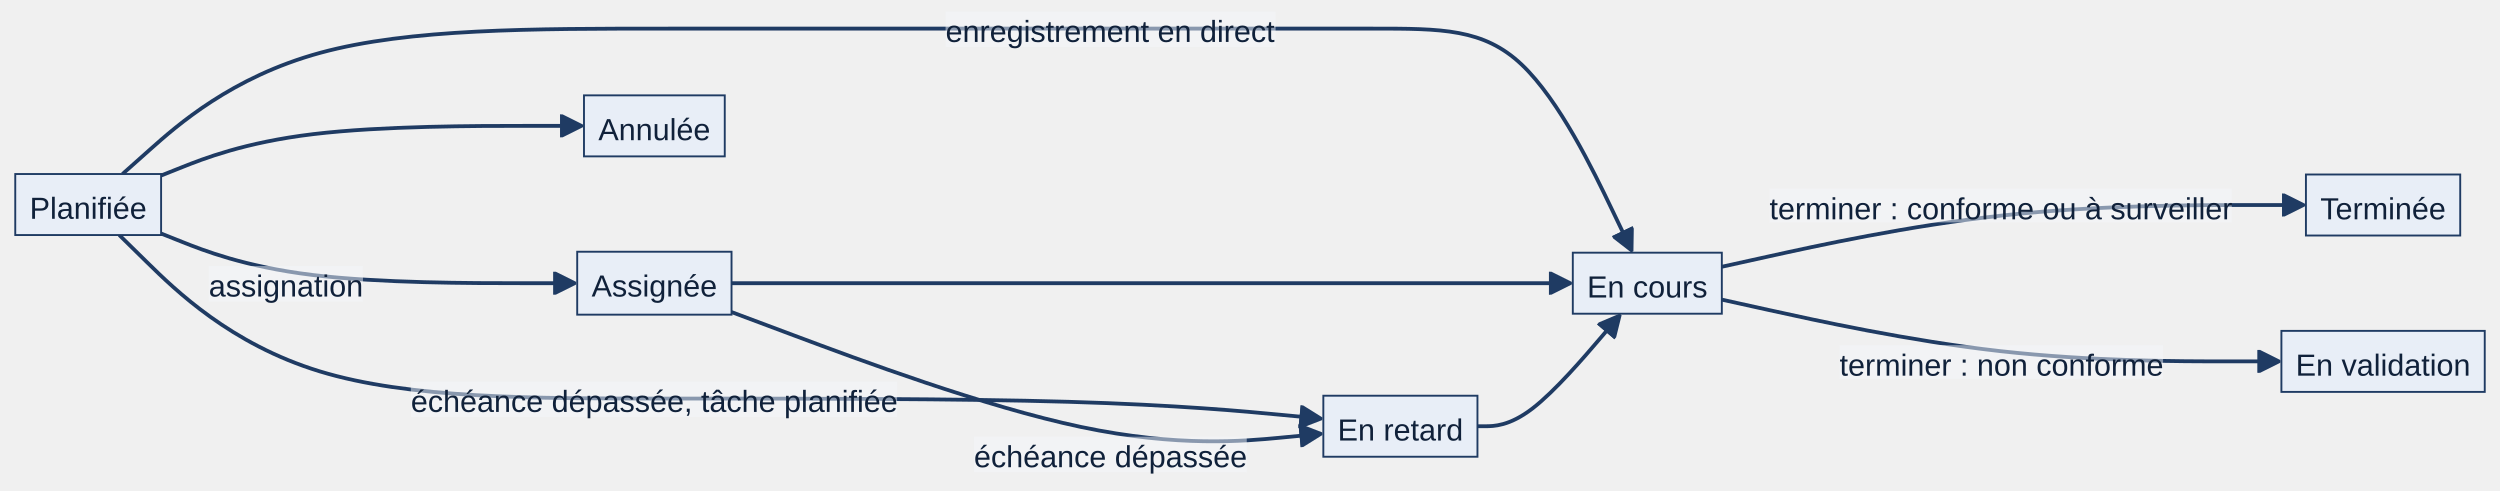
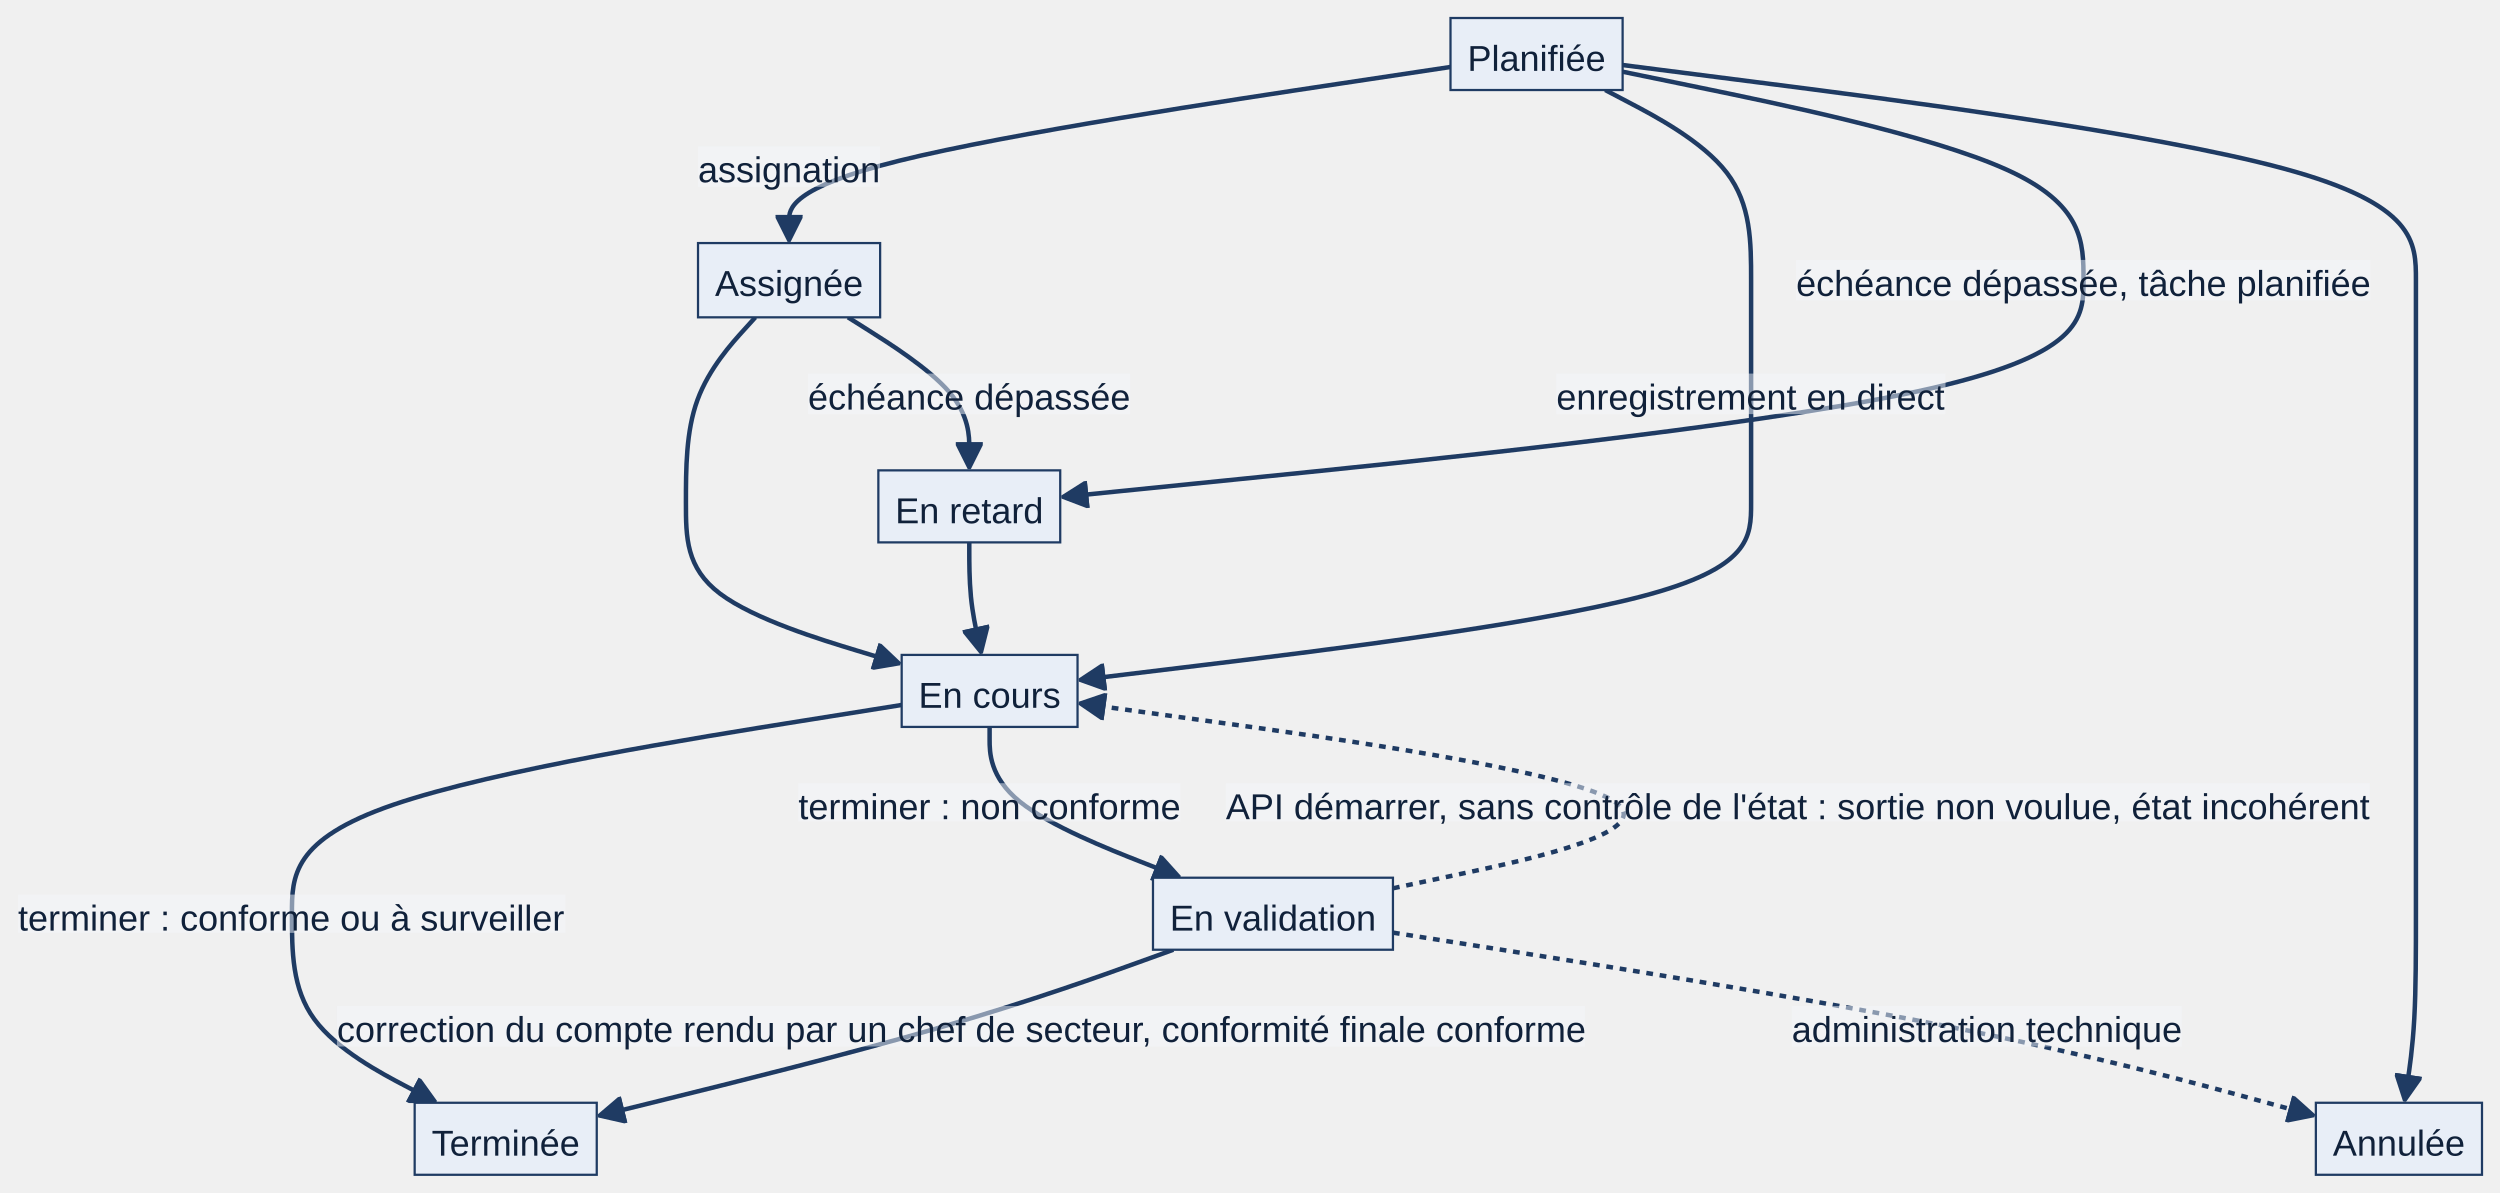
- <svg xmlns="http://www.w3.org/2000/svg" aria-roledescription="flowchart-v2" role="graphics-document document" viewBox="-8 -6 1310.93 257" style="max-width: 1310.93px;" width="100%" id="sS25_etats_occurrencemmd">
+ <svg xmlns="http://www.w3.org/2000/svg" aria-roledescription="flowchart-v2" role="graphics-document document" viewBox="-8 -8 1110.84 530" style="max-width: 1110.84px;" width="100%" id="sS25_etats_occurrencemmd">
  <style>#sS25_etats_occurrencemmd{font-family:Arial,sans-serif;font-size:16px;fill:#10213a;}#sS25_etats_occurrencemmd .error-icon{fill:#ffffff;}#sS25_etats_occurrencemmd .error-text{fill:#000000;stroke:#000000;}#sS25_etats_occurrencemmd .edge-thickness-normal{stroke-width:2px;}#sS25_etats_occurrencemmd .edge-thickness-thick{stroke-width:3.5px;}#sS25_etats_occurrencemmd .edge-pattern-solid{stroke-dasharray:0;}#sS25_etats_occurrencemmd .edge-pattern-dashed{stroke-dasharray:3;}#sS25_etats_occurrencemmd .edge-pattern-dotted{stroke-dasharray:2;}#sS25_etats_occurrencemmd .marker{fill:#1f3b63;stroke:#1f3b63;}#sS25_etats_occurrencemmd .marker.cross{stroke:#1f3b63;}#sS25_etats_occurrencemmd svg{font-family:Arial,sans-serif;font-size:16px;}#sS25_etats_occurrencemmd .label{font-family:Arial,sans-serif;color:#10213a;}#sS25_etats_occurrencemmd .cluster-label text{fill:#000000;}#sS25_etats_occurrencemmd .cluster-label span,#sS25_etats_occurrencemmd p{color:#000000;}#sS25_etats_occurrencemmd .label text,#sS25_etats_occurrencemmd span,#sS25_etats_occurrencemmd p{fill:#10213a;color:#10213a;}#sS25_etats_occurrencemmd .node rect,#sS25_etats_occurrencemmd .node circle,#sS25_etats_occurrencemmd .node ellipse,#sS25_etats_occurrencemmd .node polygon,#sS25_etats_occurrencemmd .node path{fill:#e8eef7;stroke:#1f3b63;stroke-width:1px;}#sS25_etats_occurrencemmd .flowchart-label text{text-anchor:middle;}#sS25_etats_occurrencemmd .node .katex path{fill:#000;stroke:#000;stroke-width:1px;}#sS25_etats_occurrencemmd .node .label{text-align:center;}#sS25_etats_occurrencemmd .node.clickable{cursor:pointer;}#sS25_etats_occurrencemmd .arrowheadPath{fill:#0b0b0b;}#sS25_etats_occurrencemmd .edgePath .path{stroke:#1f3b63;stroke-width:2.0px;}#sS25_etats_occurrencemmd .flowchart-link{stroke:#1f3b63;fill:none;}#sS25_etats_occurrencemmd .edgeLabel{background-color:#f3f6fa;text-align:center;}#sS25_etats_occurrencemmd .edgeLabel rect{opacity:0.5;background-color:#f3f6fa;fill:#f3f6fa;}#sS25_etats_occurrencemmd .labelBkg{background-color:rgba(243, 246, 250, 0.5);}#sS25_etats_occurrencemmd .cluster rect{fill:#ffffff;stroke:hsl(0, 0%, 90%);stroke-width:1px;}#sS25_etats_occurrencemmd .cluster text{fill:#000000;}#sS25_etats_occurrencemmd .cluster span,#sS25_etats_occurrencemmd p{color:#000000;}#sS25_etats_occurrencemmd div.mermaidTooltip{position:absolute;text-align:center;max-width:200px;padding:2px;font-family:Arial,sans-serif;font-size:12px;background:#ffffff;border:1px solid hsl(0, 0%, 90%);border-radius:2px;pointer-events:none;z-index:100;}#sS25_etats_occurrencemmd .flowchartTitleText{text-anchor:middle;font-size:18px;fill:#10213a;}#sS25_etats_occurrencemmd :root{--mermaid-font-family:"trebuchet ms",verdana,arial,sans-serif;}</style>
  <g>
    <marker orient="auto" markerHeight="12" markerWidth="12" markerUnits="userSpaceOnUse" refY="5" refX="6" viewBox="0 0 10 10" class="marker flowchart" id="sS25_etats_occurrencemmd_flowchart-pointEnd">
      <path style="stroke-width: 1; stroke-dasharray: 1, 0;" class="arrowMarkerPath" d="M 0 0 L 10 5 L 0 10 z" />
    </marker>
    <marker orient="auto" markerHeight="12" markerWidth="12" markerUnits="userSpaceOnUse" refY="5" refX="4.5" viewBox="0 0 10 10" class="marker flowchart" id="sS25_etats_occurrencemmd_flowchart-pointStart">
      <path style="stroke-width: 1; stroke-dasharray: 1, 0;" class="arrowMarkerPath" d="M 0 5 L 10 10 L 10 0 z" />
    </marker>
    <marker orient="auto" markerHeight="11" markerWidth="11" markerUnits="userSpaceOnUse" refY="5" refX="11" viewBox="0 0 10 10" class="marker flowchart" id="sS25_etats_occurrencemmd_flowchart-circleEnd">
      <circle style="stroke-width: 1; stroke-dasharray: 1, 0;" class="arrowMarkerPath" r="5" cy="5" cx="5" />
    </marker>
    <marker orient="auto" markerHeight="11" markerWidth="11" markerUnits="userSpaceOnUse" refY="5" refX="-1" viewBox="0 0 10 10" class="marker flowchart" id="sS25_etats_occurrencemmd_flowchart-circleStart">
      <circle style="stroke-width: 1; stroke-dasharray: 1, 0;" class="arrowMarkerPath" r="5" cy="5" cx="5" />
    </marker>
    <marker orient="auto" markerHeight="11" markerWidth="11" markerUnits="userSpaceOnUse" refY="5.2" refX="12" viewBox="0 0 11 11" class="marker cross flowchart" id="sS25_etats_occurrencemmd_flowchart-crossEnd">
      <path style="stroke-width: 2; stroke-dasharray: 1, 0;" class="arrowMarkerPath" d="M 1,1 l 9,9 M 10,1 l -9,9" />
    </marker>
    <marker orient="auto" markerHeight="11" markerWidth="11" markerUnits="userSpaceOnUse" refY="5.2" refX="-1" viewBox="0 0 11 11" class="marker cross flowchart" id="sS25_etats_occurrencemmd_flowchart-crossStart">
      <path style="stroke-width: 2; stroke-dasharray: 1, 0;" class="arrowMarkerPath" d="M 1,1 l 9,9 M 10,1 l -9,9" />
    </marker>
    <g class="root">
      <g class="clusters" />
      <g class="edgePaths">
-         <path marker-end="url(#sS25_etats_occurrencemmd_flowchart-pointEnd)" style="fill:none;" class="edge-thickness-normal edge-pattern-solid flowchart-link LS-PL LE-AS" id="L-PL-AS-0" d="M76.477,116.458L87.389,120.799C98.302,125.139,120.128,133.819,155.61,138.16C191.093,142.5,240.232,142.5,264.802,142.5L289.372,142.5" />
-         <path marker-end="url(#sS25_etats_occurrencemmd_flowchart-pointEnd)" style="fill:none;" class="edge-thickness-normal edge-pattern-solid flowchart-link LS-PL LE-EC" id="L-PL-EC-0" d="M56.227,85.25L70.514,72.542C84.802,59.833,113.378,34.417,159.862,21.708C206.346,9,270.74,9,342.811,9C414.882,9,494.63,9,559.829,9C625.029,9,675.678,9,711.904,9C748.13,9,769.932,9,789.85,27.787C809.767,46.574,827.8,84.148,836.816,102.935L845.833,121.722" />
-         <path marker-end="url(#sS25_etats_occurrencemmd_flowchart-pointEnd)" style="fill:none;" class="edge-thickness-normal edge-pattern-solid flowchart-link LS-AS LE-EC" id="L-AS-EC-0" d="M375.594,142.5L408.725,142.5C441.855,142.5,508.117,142.5,566.573,142.5C625.029,142.5,675.678,142.5,711.904,142.5C748.13,142.5,769.932,142.5,784.117,142.5C798.301,142.5,804.868,142.5,808.151,142.5L811.434,142.5" />
-         <path marker-end="url(#sS25_etats_occurrencemmd_flowchart-pointEnd)" style="fill:none;" class="edge-thickness-normal edge-pattern-solid flowchart-link LS-EC LE-DO" id="L-EC-DO-0" d="M894.875,133.878L919.327,128.481C943.78,123.085,992.685,112.293,1042.85,106.896C1093.015,101.5,1144.439,101.5,1170.152,101.5L1195.864,101.5" />
-         <path marker-end="url(#sS25_etats_occurrencemmd_flowchart-pointEnd)" style="fill:none;" class="edge-thickness-normal edge-pattern-solid flowchart-link LS-EC LE-WV" id="L-EC-WV-0" d="M894.875,151.122L919.327,156.519C943.78,161.915,992.685,172.707,1040.707,178.104C1088.728,183.5,1135.866,183.5,1159.436,183.5L1183.005,183.5" />
-         <path marker-end="url(#sS25_etats_occurrencemmd_flowchart-pointEnd)" style="fill:none;" class="edge-thickness-normal edge-pattern-solid flowchart-link LS-PL LE-OV" id="L-PL-OV-0" d="M54.547,117.25L69.115,131.542C83.683,145.833,112.818,174.417,159.582,188.708C206.346,203,270.74,203,342.811,203C414.882,203,494.63,203,552.216,204.69C609.801,206.38,645.224,209.76,662.935,211.451L680.646,213.141" />
-         <path marker-end="url(#sS25_etats_occurrencemmd_flowchart-pointEnd)" style="fill:none;" class="edge-thickness-normal edge-pattern-solid flowchart-link LS-AS LE-OV" id="L-AS-OV-0" d="M375.594,157.636L408.725,170.03C441.855,182.424,508.117,207.212,558.959,217.916C609.801,228.62,645.224,225.24,662.935,223.549L680.646,221.859" />
-         <path marker-end="url(#sS25_etats_occurrencemmd_flowchart-pointEnd)" style="fill:none;" class="edge-thickness-normal edge-pattern-solid flowchart-link LS-OV LE-EC" id="L-OV-EC-0" d="M766.734,217.5L770.901,217.5C775.068,217.5,783.401,217.5,795.394,208.338C807.388,199.177,823.041,180.853,830.867,171.691L838.694,162.53" />
-         <path marker-end="url(#sS25_etats_occurrencemmd_flowchart-pointEnd)" style="fill:none;" class="edge-thickness-normal edge-pattern-solid flowchart-link LS-PL LE-CA" id="L-PL-CA-0" d="M76.477,86.042L87.389,81.701C98.302,77.361,120.128,68.681,156.202,64.34C192.276,60,242.599,60,267.761,60L292.923,60" />
+         <path marker-end="url(#sS25_etats_occurrencemmd_flowchart-pointEnd)" style="fill:none;" class="edge-thickness-normal edge-pattern-solid flowchart-link LS-PL LE-AS" id="L-PL-AS-0" d="M636.51,21.756L587.527,29.13C538.544,36.504,440.579,51.252,391.596,63.409C342.613,75.567,342.613,85.133,342.613,89.917L342.613,94.7" />
+         <path marker-end="url(#sS25_etats_occurrencemmd_flowchart-pointEnd)" style="fill:none;" class="edge-thickness-normal edge-pattern-solid flowchart-link LS-PL LE-EC" id="L-PL-EC-0" d="M705.253,32L716.057,37.667C726.861,43.333,748.468,54.667,759.272,68.75C770.076,82.833,770.076,99.667,770.076,116.5C770.076,133.333,770.076,150.167,770.076,166.917C770.076,183.667,770.076,200.333,770.076,215.5C770.076,230.667,770.076,244.333,721.072,257.105C672.067,269.876,574.058,281.752,525.053,287.69L476.049,293.628" />
+         <path marker-end="url(#sS25_etats_occurrencemmd_flowchart-pointEnd)" style="fill:none;" class="edge-thickness-normal edge-pattern-solid flowchart-link LS-AS LE-EC" id="L-AS-EC-0" d="M327.638,133L322.496,138.667C317.353,144.333,307.067,155.667,301.924,169.667C296.781,183.667,296.781,200.333,296.781,215.5C296.781,230.667,296.781,244.333,311.914,255.765C327.046,267.196,357.311,276.392,372.443,280.99L387.575,285.588" />
+         <path marker-end="url(#sS25_etats_occurrencemmd_flowchart-pointEnd)" style="fill:none;" class="edge-thickness-normal edge-pattern-solid flowchart-link LS-EC LE-DO" id="L-EC-DO-0" d="M392.646,305.239L347.491,312.449C302.336,319.659,212.025,334.08,166.87,349.54C121.715,365,121.715,381.5,121.715,398.083C121.715,414.667,121.715,431.333,131.699,444.922C141.683,458.51,161.65,469.021,171.634,474.276L181.618,479.531" />
+         <path marker-end="url(#sS25_etats_occurrencemmd_flowchart-pointEnd)" style="fill:none;" class="edge-thickness-normal edge-pattern-solid flowchart-link LS-EC LE-WV" id="L-EC-WV-0" d="M431.717,315L431.717,320.583C431.717,326.167,431.717,337.333,445.096,348.177C458.476,359.02,485.236,369.541,498.615,374.801L511.995,380.061" />
+         <path marker-end="url(#sS25_etats_occurrencemmd_flowchart-pointEnd)" style="fill:none;" class="edge-thickness-normal edge-pattern-solid flowchart-link LS-PL LE-OV" id="L-PL-OV-0" d="M712.986,23.867L747.118,30.889C781.251,37.911,849.515,51.956,883.647,67.394C917.779,82.833,917.779,99.667,917.779,116.5C917.779,133.333,917.779,150.167,842.878,166.148C767.976,182.129,618.172,197.258,543.271,204.822L468.369,212.387" />
+         <path marker-end="url(#sS25_etats_occurrencemmd_flowchart-pointEnd)" style="fill:none;" class="edge-thickness-normal edge-pattern-solid flowchart-link LS-AS LE-OV" id="L-AS-OV-0" d="M368.777,133L377.762,138.667C386.748,144.333,404.719,155.667,413.704,166.117C422.689,176.567,422.689,186.133,422.689,190.917L422.689,195.7" />
+         <path marker-end="url(#sS25_etats_occurrencemmd_flowchart-pointEnd)" style="fill:none;" class="edge-thickness-normal edge-pattern-solid flowchart-link LS-OV LE-EC" id="L-OV-EC-0" d="M422.689,233L422.689,237.167C422.689,241.333,422.689,249.667,423.417,257.137C424.144,264.608,425.599,271.216,426.327,274.52L427.054,277.824" />
+         <path marker-end="url(#sS25_etats_occurrencemmd_flowchart-pointEnd)" style="fill:none;" class="edge-thickness-normal edge-pattern-solid flowchart-link LS-PL LE-CA" id="L-PL-CA-0" d="M712.986,20.893L771.736,28.411C830.485,35.929,947.984,50.964,1006.733,66.899C1065.482,82.833,1065.482,99.667,1065.482,116.5C1065.482,133.333,1065.482,150.167,1065.482,166.917C1065.482,183.667,1065.482,200.333,1065.482,215.5C1065.482,230.667,1065.482,244.333,1065.482,258C1065.482,271.667,1065.482,285.333,1065.482,300.417C1065.482,315.5,1065.482,332,1065.482,348.5C1065.482,365,1065.482,381.5,1065.482,398.083C1065.482,414.667,1065.482,431.333,1064.758,444.46C1064.034,457.586,1062.586,467.173,1061.862,471.966L1061.138,476.759" />
+         <path marker-end="url(#sS25_etats_occurrencemmd_flowchart-pointEnd)" style="fill:none;" class="edge-thickness-normal edge-pattern-solid flowchart-link LS-WV LE-DO" id="L-WV-DO-0" d="M513.345,414L497.663,419.667C481.98,425.333,450.615,436.667,408.775,448.791C366.935,460.915,314.619,473.829,288.461,480.286L262.304,486.744" />
+         <path marker-end="url(#sS25_etats_occurrencemmd_flowchart-pointEnd)" style="fill:none;stroke-width:2px;stroke-dasharray:3;" class="edge-thickness-normal edge-pattern-dotted flowchart-link LS-WV LE-EC" id="L-WV-EC-0" d="M610.938,386.696L640.963,380.33C670.988,373.964,731.038,361.232,708.554,347.634C686.071,334.035,581.054,319.57,528.546,312.337L476.038,305.105" />
+         <path marker-end="url(#sS25_etats_occurrencemmd_flowchart-pointEnd)" style="fill:none;stroke-width:2px;stroke-dasharray:3;" class="edge-thickness-normal edge-pattern-dotted flowchart-link LS-WV LE-CA" id="L-WV-CA-0" d="M610.938,406.402L654.931,413.335C698.925,420.268,786.913,434.134,854.408,447.487C921.903,460.84,968.905,473.68,992.406,480.1L1015.907,486.52" />
      </g>
      <g class="edgeLabels">
-         <g transform="translate(141.9531, 142.5)" class="edgeLabel">
+         <g transform="translate(342.6133, 66)" class="edgeLabel">
          <g transform="translate(-40.47656, -9)" class="label">
-             <rect height="18.669" width="80.848" ry="0" rx="0" />
+             <rect height="18.001" width="80.877" ry="0" rx="0" />
            <text style="">
              <tspan class="row" x="0" dy="1em" xml:space="preserve">assignation</tspan>
            </text>
          </g>
        </g>
-         <g transform="translate(574.3789, 9)" class="edgeLabel">
+         <g transform="translate(770.0762, 167)" class="edgeLabel">
          <g transform="translate(-86.54297, -9)" class="label">
-             <rect height="18.669" width="173.045" ry="0" rx="0" />
+             <rect height="18.001" width="172.927" ry="0" rx="0" />
            <text style="">
              <tspan class="row" x="0" dy="1em" xml:space="preserve">enregistrement en direct</tspan>
            </text>
          </g>
        </g>
        <g class="edgeLabel">
          <g transform="translate(0, 0)" class="label">
            <rect height="0" width="0" ry="0" rx="0" />
            <text style="">
              <tspan class="row" x="0" dy="1em" xml:space="preserve" />
            </text>
          </g>
        </g>
-         <g transform="translate(1041.59, 101.5)" class="edgeLabel">
+         <g transform="translate(121.7148, 398)" class="edgeLabel">
          <g transform="translate(-121.7148, -8.5)" class="label">
-             <rect height="17.631" width="242.431" ry="0" rx="0" />
+             <rect height="17.001" width="243.205" ry="0" rx="0" />
            <text style="">
              <tspan class="row" x="0" dy="1em" xml:space="preserve">terminer : conforme ou à surveiller</tspan>
            </text>
          </g>
        </g>
-         <g transform="translate(1041.59, 183.5)" class="edgeLabel">
+         <g transform="translate(431.7168, 348.5)" class="edgeLabel">
          <g transform="translate(-84.97656, -8.5)" class="label">
-             <rect height="17.631" width="169.637" ry="0" rx="0" />
+             <rect height="17.001" width="169.801" ry="0" rx="0" />
            <text style="">
              <tspan class="row" x="0" dy="1em" xml:space="preserve">terminer : non conforme</tspan>
            </text>
          </g>
        </g>
-         <g transform="translate(335.1328, 203)" class="edgeLabel">
+         <g transform="translate(917.7793, 116.5)" class="edgeLabel">
          <g transform="translate(-127.7031, -9)" class="label">
-             <rect height="18.669" width="254.974" ry="0" rx="0" />
+             <rect height="18.001" width="255.173" ry="0" rx="0" />
            <text style="">
              <tspan class="row" x="0" dy="1em" xml:space="preserve">échéance dépassée, tâche planifiée</tspan>
            </text>
          </g>
        </g>
-         <g transform="translate(574.3789, 232)" class="edgeLabel">
+         <g transform="translate(422.6895, 167)" class="edgeLabel">
          <g transform="translate(-71.66406, -9)" class="label">
-             <rect height="18.669" width="143.044" ry="0" rx="0" />
+             <rect height="18.001" width="143.201" ry="0" rx="0" />
            <text style="">
              <tspan class="row" x="0" dy="1em" xml:space="preserve">échéance dépassée</tspan>
            </text>
          </g>
        </g>
        <g class="edgeLabel">
          <g transform="translate(0, 0)" class="label">
            <rect height="0" width="0" ry="0" rx="0" />
            <text style="">
              <tspan class="row" x="0" dy="1em" xml:space="preserve" />
            </text>
          </g>
        </g>
        <g class="edgeLabel">
          <g transform="translate(0, 0)" class="label">
            <rect height="0" width="0" ry="0" rx="0" />
            <text style="">
              <tspan class="row" x="0" dy="1em" xml:space="preserve" />
            </text>
          </g>
        </g>
+         <g transform="translate(419.25, 448)" class="edgeLabel">
+           <g transform="translate(-277.5352, -9)" class="label">
+             <rect height="18.001" width="554.554" ry="0" rx="0" />
+             <text style="">
+               <tspan class="row" x="0" dy="1em" xml:space="preserve">correction du compte rendu par un chef de secteur, conformité finale conforme</tspan>
+             </text>
+           </g>
+         </g>
+         <g transform="translate(791.0879, 348.5)" class="edgeLabel">
+           <g transform="translate(-254.3945, -8.5)" class="label">
+             <rect height="17.001" width="508.312" ry="0" rx="0" />
+             <text style="">
+               <tspan class="row" x="0" dy="1em" xml:space="preserve">API démarrer, sans contrôle de l'état : sortie non voulue, état incohérent</tspan>
+             </text>
+           </g>
+         </g>
+         <g transform="translate(874.9004, 448)" class="edgeLabel">
+           <g transform="translate(-86.76953, -9)" class="label">
+             <rect height="18.001" width="173.384" ry="0" rx="0" />
+             <text style="">
+               <tspan class="row" x="0" dy="1em" xml:space="preserve">administration technique</tspan>
+             </text>
+           </g>
+         </g>
      </g>
      <g class="nodes">
-         <g transform="translate(38.23828, 101.25)" data-id="PL" data-node="true" id="flowchart-PL-501" class="node default default flowchart-label">
+         <g transform="translate(674.748, 16)" data-id="PL" data-node="true" id="flowchart-PL-494" class="node default default flowchart-label">
          <rect height="32" width="76.477" y="-16" x="-38.238" ry="0" rx="0" style="" class="basic label-container" />
          <g transform="translate(0, -8.5)" style="" class="label">
            <rect />
            <text style="">
              <tspan class="row" x="0" dy="1em" xml:space="preserve">Planifiée</tspan>
            </text>
          </g>
        </g>
-         <g transform="translate(335.1328, 142.5)" data-id="AS" data-node="true" id="flowchart-AS-502" class="node default default flowchart-label">
+         <g transform="translate(342.6133, 116.5)" data-id="AS" data-node="true" id="flowchart-AS-495" class="node default default flowchart-label">
          <rect height="33" width="80.922" y="-16.5" x="-40.461" ry="0" rx="0" style="" class="basic label-container" />
          <g transform="translate(0, -9)" style="" class="label">
            <rect />
            <text style="">
              <tspan class="row" x="0" dy="1em" xml:space="preserve">Assignée</tspan>
            </text>
          </g>
        </g>
-         <g transform="translate(855.8047, 142.5)" data-id="EC" data-node="true" id="flowchart-EC-504" class="node default default flowchart-label">
+         <g transform="translate(431.7168, 299)" data-id="EC" data-node="true" id="flowchart-EC-497" class="node default default flowchart-label">
          <rect height="32" width="78.141" y="-16" x="-39.07" ry="0" rx="0" style="" class="basic label-container" />
          <g transform="translate(0, -8.5)" style="" class="label">
            <rect />
            <text style="">
              <tspan class="row" x="0" dy="1em" xml:space="preserve">En cours</tspan>
            </text>
          </g>
        </g>
-         <g transform="translate(1241.617, 101.5)" data-id="DO" data-node="true" id="flowchart-DO-508" class="node default default flowchart-label">
+         <g transform="translate(216.7051, 498)" data-id="DO" data-node="true" id="flowchart-DO-501" class="node default default flowchart-label">
          <rect height="32" width="80.906" y="-16" x="-40.453" ry="0" rx="0" style="" class="basic label-container" />
          <g transform="translate(0, -8.5)" style="" class="label">
            <rect />
            <text style="">
              <tspan class="row" x="0" dy="1em" xml:space="preserve">Terminée</tspan>
            </text>
          </g>
        </g>
-         <g transform="translate(1241.617, 183.5)" data-id="WV" data-node="true" id="flowchart-WV-510" class="node default default flowchart-label">
+         <g transform="translate(557.625, 398)" data-id="WV" data-node="true" id="flowchart-WV-503" class="node default default flowchart-label">
          <rect height="32" width="106.625" y="-16" x="-53.312" ry="0" rx="0" style="" class="basic label-container" />
          <g transform="translate(0, -8.5)" style="" class="label">
            <rect />
            <text style="">
              <tspan class="row" x="0" dy="1em" xml:space="preserve">En validation</tspan>
            </text>
          </g>
        </g>
-         <g transform="translate(726.3281, 217.5)" data-id="OV" data-node="true" id="flowchart-OV-512" class="node default default flowchart-label">
+         <g transform="translate(422.6895, 217)" data-id="OV" data-node="true" id="flowchart-OV-505" class="node default default flowchart-label">
          <rect height="32" width="80.812" y="-16" x="-40.406" ry="0" rx="0" style="" class="basic label-container" />
          <g transform="translate(0, -8.5)" style="" class="label">
            <rect />
            <text style="">
              <tspan class="row" x="0" dy="1em" xml:space="preserve">En retard</tspan>
            </text>
          </g>
        </g>
-         <g transform="translate(335.1328, 60)" data-id="CA" data-node="true" id="flowchart-CA-518" class="node default default flowchart-label">
+         <g transform="translate(1057.93, 498)" data-id="CA" data-node="true" id="flowchart-CA-511" class="node default default flowchart-label">
          <rect height="32" width="73.82" y="-16" x="-36.91" ry="0" rx="0" style="" class="basic label-container" />
          <g transform="translate(0, -8.5)" style="" class="label">
            <rect />
            <text style="">
              <tspan class="row" x="0" dy="1em" xml:space="preserve">Annulée</tspan>
            </text>
          </g>
        </g>
      </g>
    </g>
  </g>
</svg>
